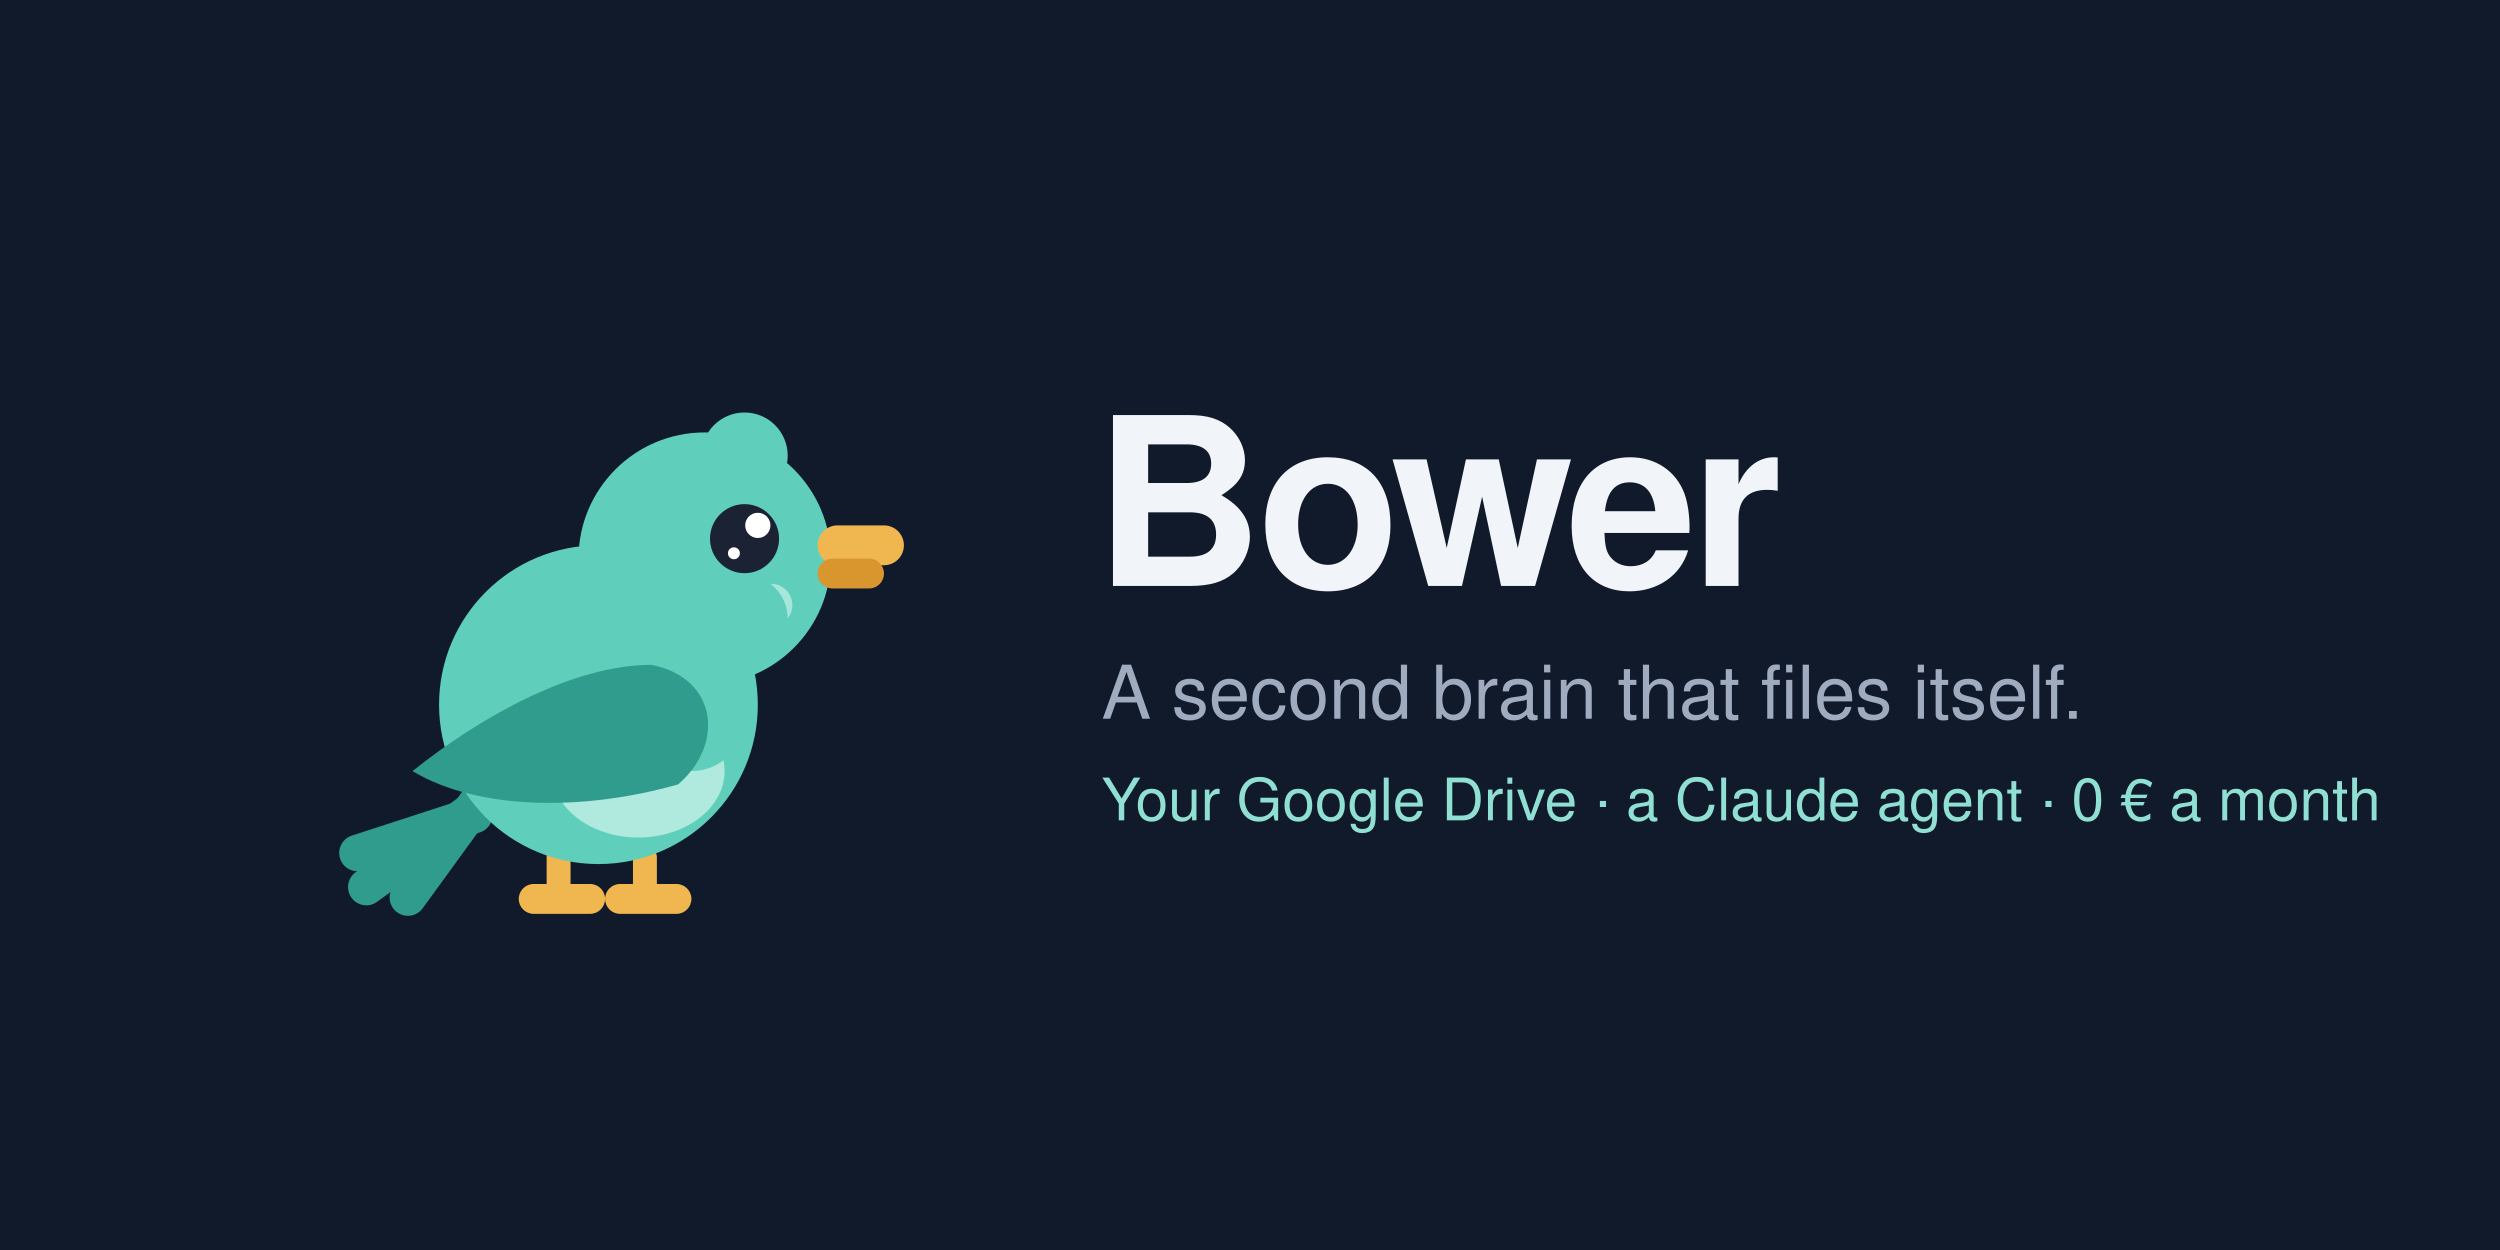
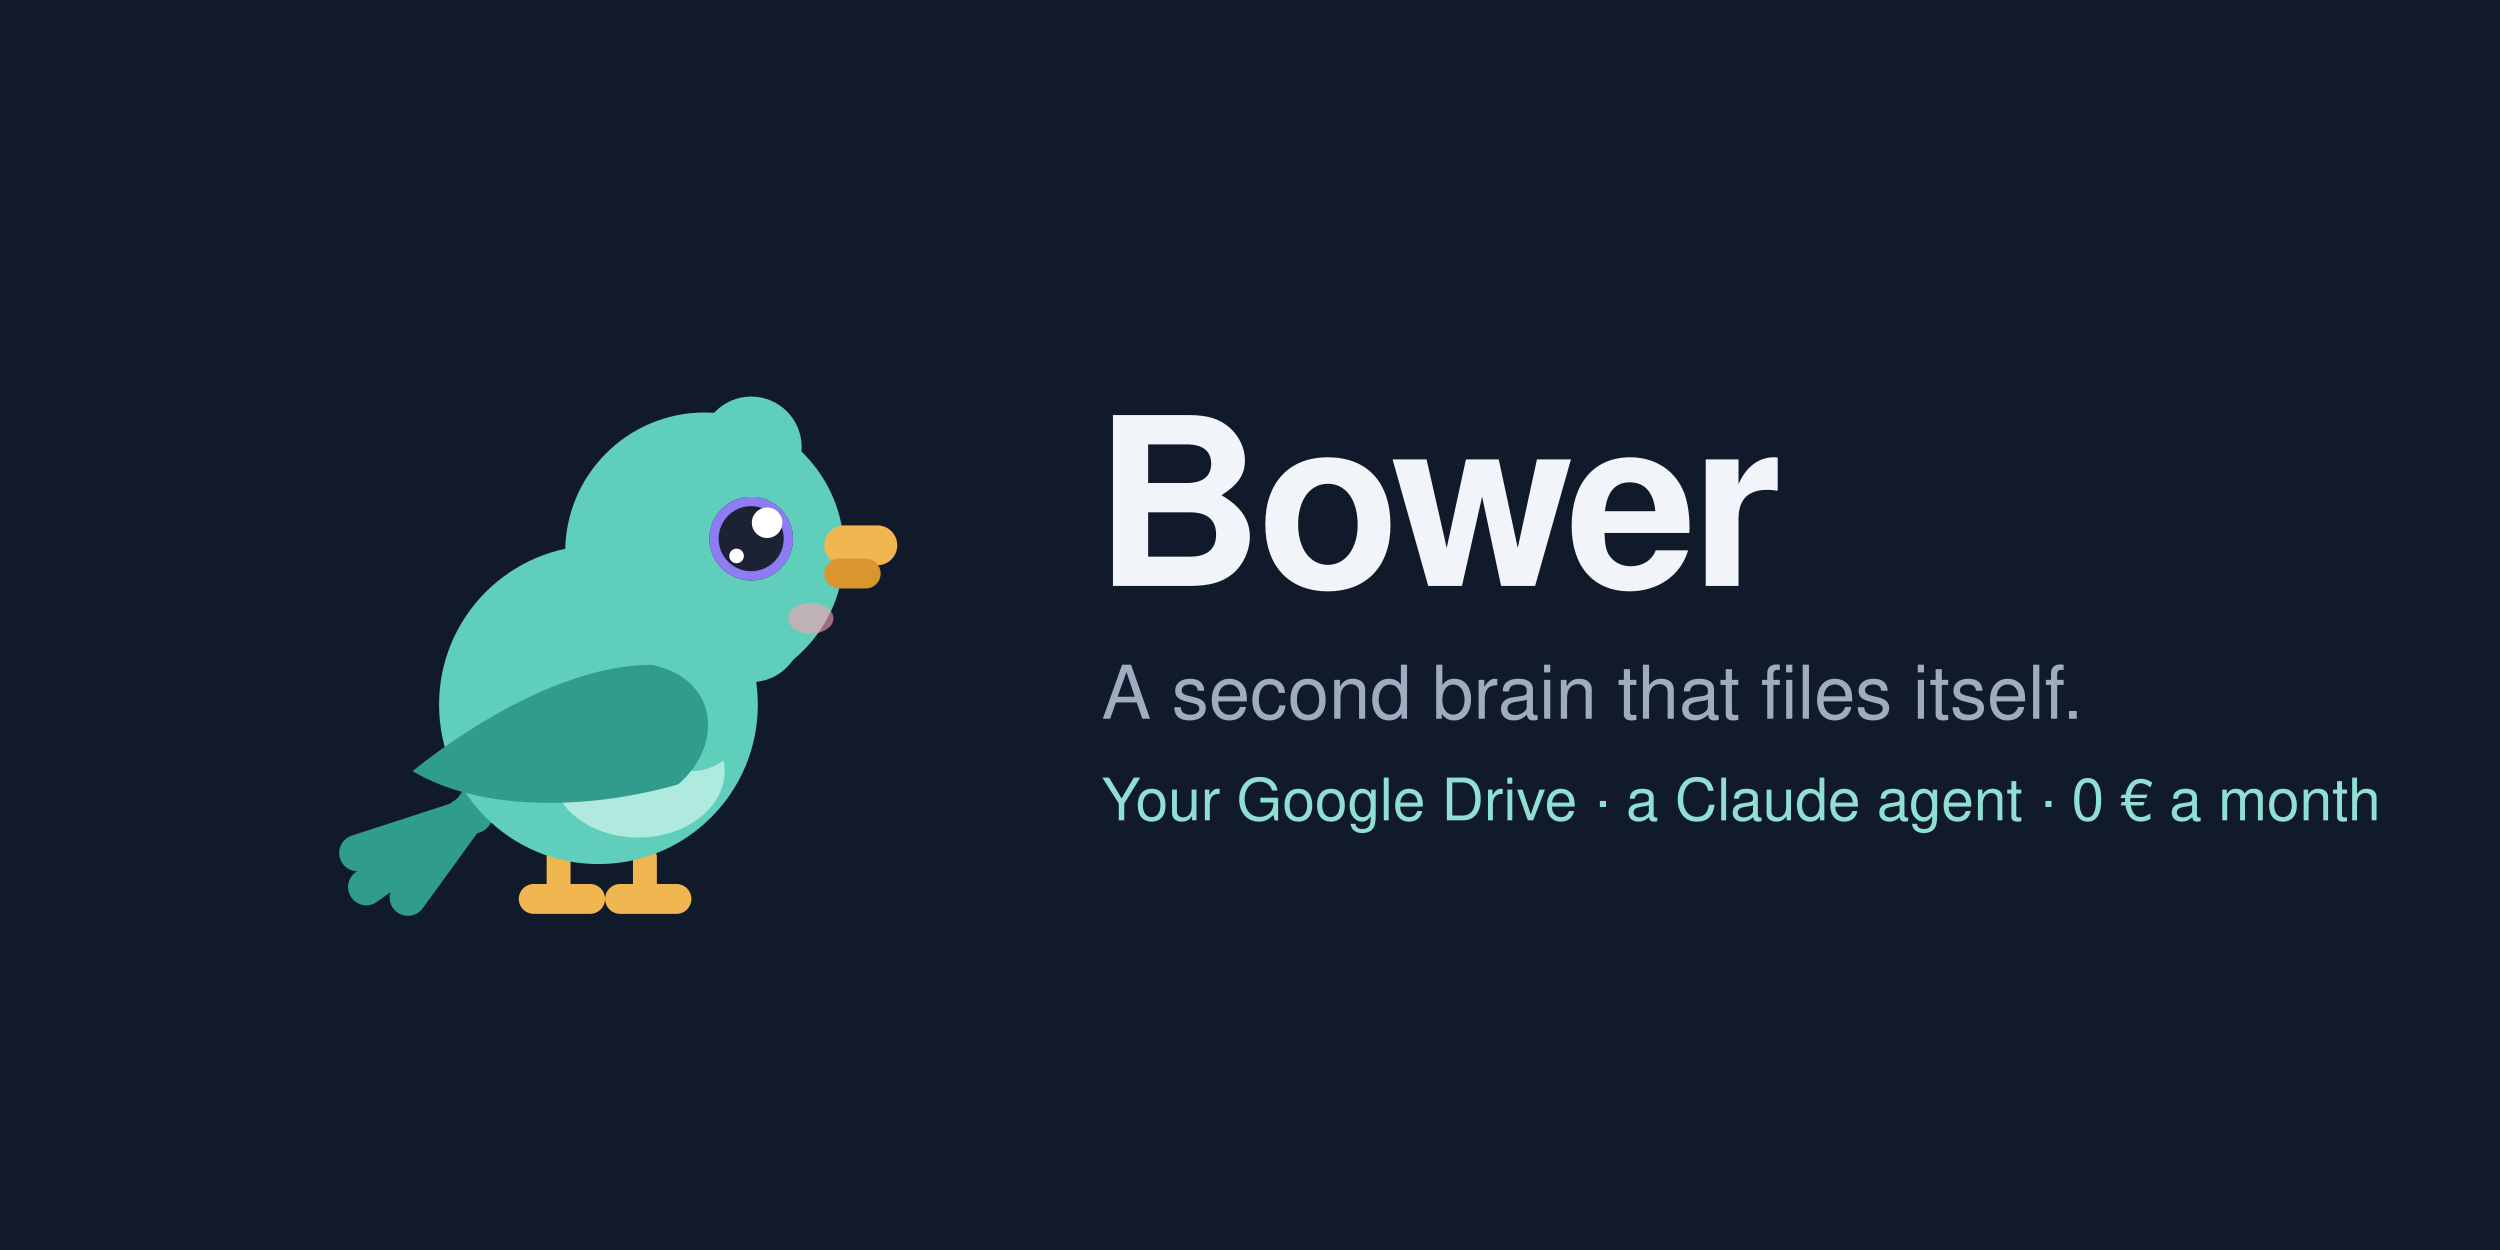
<svg xmlns="http://www.w3.org/2000/svg" viewBox="0 0 1280 640" width="1280" height="640" role="img" aria-label="Bower">
  <style>.b{overflow:visible;display:block;flex-shrink:0}
.b .bd,.b .hc,.b .nk,.b .ld,.b .lb{fill:#5fcfbc}.b .wp,.b .tf{fill:#2f9c8d}.b .ch{fill:#b9ece2;opacity:.9}.b .ck{fill:#b9ece2;opacity:.8}.b .ec{fill:#1b2233}.b .eh{fill:#fff}.b .fo{fill:#f0b64f}.b .dd{fill:#9fabbf}.b .rn{fill:none;stroke:#7d8aa3;stroke-width:1.6;stroke-linecap:round}.b .nest2{fill:none;stroke:#8a5a3b;stroke-width:2.4;stroke-linecap:round}.b .ex{font-family:'Segoe UI',system-ui,-apple-system,Helvetica,Arial,sans-serif;font-weight:700;font-size:16px;fill:#f0b64f}.b .ld,.b .lb{transform-box:fill-box;transform-origin:center}.b .tu{transform-box:fill-box;transform-origin:95% 60%}.b .nest{fill:none;stroke:#8a5a3b;stroke-width:2.4;stroke-linecap:round}
.b .bk{fill:#f0b64f}.b .bj{fill:#d9952e}
.b .lg{fill:none;stroke:#f0b64f;stroke-width:3.6;stroke-linecap:round;stroke-linejoin:round}
.b .tw{fill:none;stroke:#f0b64f;stroke-width:2.6;stroke-linecap:round}
.b .pp,.b .nestpile{fill:#fff;stroke:#9fabbf;stroke-width:1}
.b .nt{font-family:'Segoe UI',system-ui,-apple-system,Helvetica,Arial,sans-serif;font-weight:700;font-size:13px;fill:#8fe0d2}
.b .qm,.b .zz{font-family:'Segoe UI',system-ui,-apple-system,Helvetica,Arial,sans-serif;font-weight:700;fill:#dfe5ee}.b .qm{font-size:18px}.b .zz{font-size:12px}
.b .sp{fill:#f0b64f;transform-box:fill-box;transform-origin:center}
.b .cl{fill:none;stroke:#7d8aa3;stroke-width:1.8;stroke-linecap:round;stroke-linejoin:round}
.b .bp,.b .bn{fill:none;stroke:#8a5a3b;stroke-width:2.4;stroke-linecap:round}.b .bp{stroke:#f0b64f}
.b .tray{fill:#3b4a66}.b .sgem{fill:#38bdf8}.b .sgemhl{fill:#e0f2fe}
.b .rig,.b .turn{transform-box:fill-box;transform-origin:50% 100%}
.b .hd{transform-box:view-box;transform-origin:60px 64px}
.b .jw{transform-box:fill-box;transform-origin:0% 15%}
.b .wg{transform-box:view-box;transform-origin:54px 57px}
.b .tl{transform-box:view-box;transform-origin:30px 76px}
.b .ft{transform-box:view-box;transform-origin:47px 84px}
.b .ey{transform-box:fill-box;transform-origin:center}
.b .x{opacity:0}
.p-idle .rig{animation:breathe 3.2s ease-in-out infinite}.p-idle .ey{animation:blink 4.5s infinite}
.p-look .rig{animation:breathe 3.2s ease-in-out infinite}.p-look .turn{animation:turnaround 11s ease-in-out infinite}.p-look .hd{animation:idlelook 11s ease-in-out infinite}.p-look .tl{animation:tailflick 11s ease-in-out infinite}.p-look .ey{animation:blink 4.5s infinite}.p-look .ft{animation:shift 11s ease-in-out infinite}.p-look .dd{animation:dots 11s infinite}.p-look .d2{animation-delay:.25s}.p-look .d3{animation-delay:.5s}
.p-hello .rig{animation:arrive 4.5s ease-out infinite}.p-hello .wg{animation:arrivewing 4.5s linear infinite}.p-hello .ft{animation:landlegs 4.5s ease-out infinite}.p-hello .jw{animation:chirp 4.5s linear infinite}.p-hello .hd{animation:landlook 4.5s ease-out infinite}.p-hello .tu{animation:tuftpop 4.5s ease-out infinite}.p-hello .lb{animation:smile 4.5s ease-out infinite}.p-hello .ey{animation:blink 4.5s infinite}.p-hello .tl{animation:tailsettle 4.5s ease-out infinite}
.p-shiny .rig{animation:excite 3s ease-in-out infinite}.p-shiny .hd{animation:reach 3s ease-in-out infinite}.p-shiny .tu{transform:rotate(-55deg)}.p-shiny .ex{animation:bang 3s ease-out infinite}.p-shiny .s2{animation-delay:.5s}.p-shiny .ey{animation:dilate 3s ease-in-out infinite}.p-shiny .ft{animation:shinylegs 3s ease-in-out infinite}.p-shiny .wg{animation:flutter .16s linear infinite alternate}.p-shiny .tl{animation:tailwag .5s ease-in-out infinite alternate}.p-shiny .sgem,.p-shiny .sgemhl{opacity:1}.p-shiny .sspark{opacity:1;animation:twinkle 1s ease-in-out infinite}
.p-sing .rig{animation:bounce 1s ease-in-out infinite}.p-sing .hd{animation:singhead 2s ease-in-out infinite}.p-sing .lb{transform:translateY(-6px)}.p-sing .tu{transform:rotate(-40deg)}.p-sing .wg{animation:sway 1s ease-in-out infinite alternate}.p-sing .jw{animation:sing .45s ease-in-out infinite alternate}.p-sing .tl{animation:tailwag .25s ease-in-out infinite alternate}.p-sing .nt{opacity:1;animation:notes 2.4s ease-out infinite}.p-sing .n2{animation-delay:.8s}.p-sing .n3{animation-delay:1.6s}.p-sing .ey{animation:blink 4.5s infinite}
.p-tidy .rig{animation:ferry 6s ease-in-out infinite}.p-tidy .turn{animation:ferryturn 6s linear infinite}.p-tidy .wg{animation:flap .2s ease-in-out infinite alternate}.p-tidy .ft{transform:scaleY(.4)}.p-tidy .lb{transform:translateY(-6px)}.p-tidy .tu{transform:rotate(-45deg)}.p-tidy .tl{animation:tailstream 6s linear infinite}.p-tidy .cpaper{animation:cpaper 6s linear infinite}.p-tidy .ctwig{animation:ctwig 6s linear infinite}.p-tidy .tray,.p-tidy .nest,.p-tidy .traypaper{opacity:1}.p-tidy .np1{animation:np1 6s linear infinite}.p-tidy .np2{animation:np2 6s linear infinite}
.p-fly .rig{animation:bob .5s ease-in-out infinite alternate}.p-fly .wg{animation:flap .2s ease-in-out infinite alternate}.p-fly .ft{transform:scaleY(.4)}.p-fly .lb{transform:translateY(-6px)}.p-fly .tl{transform:rotate(-16deg)}.p-fly .cpaper{opacity:1}
.p-dance .rig{animation:strut 3.6s ease-in-out infinite}.p-dance .wg{animation:wingspread 3.6s ease-in-out infinite}.p-dance .tl{animation:tailfan 3.6s ease-in-out infinite}.p-dance .hd{animation:proudhead 3.6s ease-in-out infinite}.p-dance .jw{transform:rotate(10deg)}.p-dance .ft{animation:steps .45s ease-in-out infinite alternate}.p-dance .lb{transform:translateY(-6px)}.p-dance .tu{animation:tuftdance 3.6s ease-in-out infinite}.p-dance .sp{opacity:1;animation:twinkle 1.2s ease-in-out infinite}.p-dance .sp2{animation-delay:.5s}
.p-confused .rig{animation:breathe 3.2s ease-in-out infinite}.p-confused .hd{animation:puzzle 3.2s ease-in-out infinite}.p-confused .wg{animation:shrug 3.2s ease-in-out infinite}.p-confused .tu{transform:rotate(18deg) translateY(2px)}.p-confused .ld{transform:translateY(3px)}.p-confused .qm{opacity:1;animation:rise 3.2s ease-in-out infinite}.p-confused .ey{animation:blink 4.5s infinite}
.p-build .rig{animation:build 7.2s ease-in-out infinite}.p-build .hd{animation:buildhead 7.2s ease-in-out infinite}.p-build .ctwig{animation:buildtwig 7.2s linear infinite}.p-build .ft{animation:buildlegs2 7.2s ease-in-out infinite}.p-build .wg{animation:buildwing 7.2s ease-in-out infinite}.p-build .lb{transform:translateY(-5px)}.p-build .bn{opacity:1}.p-build .bp{opacity:1}.p-build .bp1{animation:bp1 7.2s linear infinite}.p-build .bp2{animation:bp2 7.2s linear infinite}.p-build .bp3{animation:bp3 7.2s linear infinite}.p-build .bt1{animation:bt1 7.2s linear infinite}.p-build .bt2{animation:bt2 7.2s linear infinite}.p-build .bt3{animation:bt3 7.2s linear infinite}.p-build .ey{animation:blink 4.5s infinite}
.p-sleep .rig{--rest:5px;animation:breathe 4.8s ease-in-out infinite}.p-sleep .nest2{opacity:1}.p-sleep .ft{transform:scaleY(0)}.p-sleep .wg{transform:rotate(-8deg)}.p-sleep .ld{transform:translateY(10px)}.p-sleep .lb{transform:translateY(-5px)}.p-sleep .hd{transform:translate(-2px,8px) rotate(12deg)}.p-sleep .zz{opacity:1;animation:drift 3s ease-in-out infinite}.p-sleep .z2{animation-delay:1.2s}
.p-peek .hd{animation:peekup 4s ease-in-out infinite}.p-peek .ey{animation:look 3s ease-in-out infinite}
.p-offline .rig{filter:saturate(.35) brightness(.85)}.p-offline .cl{opacity:1}.p-offline .rn{opacity:1;animation:rain 1s linear infinite}.p-offline .r2{animation-delay:.25s}.p-offline .r3{animation-delay:.5s}.p-offline .r4{animation-delay:.75s}.p-offline .ld{transform:translateY(5px)}.p-offline .hd{transform:rotate(8deg) translateY(3px)}.p-offline .wg{transform:rotate(112deg)}.p-offline .ft{transform:scaleY(.8)}.p-offline .ey{animation:blink 6s infinite}
.p-done .rig{animation:hopwink 3s ease-in-out infinite}.p-done .ey{animation:wink 3s linear infinite}.p-done .jw{transform:rotate(12deg)}.p-done .lb{transform:translateY(-6px)}.p-done .wg{animation:cheer 3s ease-in-out infinite}.p-done .ft{animation:crouch 3s ease-in-out infinite}.p-done .hd{animation:cheerhead 3s ease-in-out infinite}.p-done .tl{animation:tailwag .5s ease-in-out infinite alternate}
.e-happy .jw{transform:rotate(16deg)}.e-happy .hd{transform:rotate(-6deg) translateY(-3px)}.e-happy .lb{transform:translateY(-6px)}.e-happy .tu{transform:rotate(-30deg)}
.e-curious .ey{transform:scale(1.35)}.e-curious .hd{transform:rotate(-14deg) translate(3px,-9px)}.e-curious .tu{transform:rotate(-50deg)}
.e-worried .ld{transform:translateY(5px)}.e-worried .hd{transform:rotate(12deg) translateY(4px)}.e-worried .tu{transform:rotate(16deg) translateY(2px)}
.e-sleepy .ld{transform:translateY(10px)}.e-sleepy .lb{transform:translateY(-5px)}.e-sleepy .hd{transform:translate(-2px,8px) rotate(12deg)}
.e-proud .hd{transform:rotate(-16deg) translateY(-8px)}.e-proud .tl{transform:scale(1.2) rotate(-14deg)}.e-proud .wg{transform:rotate(-70deg)}.e-proud .jw{transform:rotate(8deg)}.e-proud .lb{transform:translateY(-6px)}.e-proud .tu{transform:rotate(-60deg)}
.flip .turn{transform:scaleX(-1)}
@keyframes breathe{0%,100%{transform:translateY(var(--rest,0px))}50%{transform:translateY(calc(var(--rest,0px) - 1.5px))}}
@keyframes blink{0%,91%,97%,100%{transform:scaleY(1)}94%{transform:scaleY(.1)}}
@keyframes turnaround{0%,60%{transform:scaleX(1)}63%,86%{transform:scaleX(-1)}89%,100%{transform:scaleX(1)}}
@keyframes idlelook{0%,10%,100%{transform:rotate(0) translateY(0)}16%,28%{transform:rotate(-16deg) translateY(-7px)}34%,40%{transform:rotate(0) translateY(0)}44%,52%{transform:rotate(14deg) translateY(3px)}56%{transform:rotate(0) translateY(0)}66%,80%{transform:rotate(-8deg) translateY(-9px)}88%{transform:rotate(4deg) translateY(0)}}
@keyframes tailflick{0%,38%,46%,100%{transform:rotate(0)}40%{transform:rotate(-18deg)}43%{transform:rotate(8deg)}}
@keyframes arrive{0%{transform:translate(-150px,-60px) rotate(-8deg)}26%{transform:translate(-8px,-6px) rotate(0)}30%{transform:translate(0,0) scale(1.14,.84)}38%{transform:scale(.97,1.04)}44%{transform:scale(1)}58%{transform:scaleY(.9)}64%{transform:translateY(-14px) scaleY(1.06)}72%{transform:translateY(0) scale(1.08,.92)}78%,100%{transform:scale(1)}}
@keyframes arrivewing{0%{transform:rotate(44deg)}2%{transform:rotate(-18deg)}4%{transform:rotate(44deg)}6%{transform:rotate(-18deg)}8%{transform:rotate(44deg)}10%{transform:rotate(-18deg)}12%{transform:rotate(44deg)}14%{transform:rotate(-18deg)}16%{transform:rotate(44deg)}18%{transform:rotate(-18deg)}20%{transform:rotate(44deg)}22%{transform:rotate(-18deg)}24%{transform:rotate(44deg)}26%{transform:rotate(-18deg)}28%{transform:rotate(44deg)}30%,100%{transform:rotate(0)}}
@keyframes tuck{0%,26%{transform:scaleY(.3)}30%,100%{transform:scaleY(1)}}
@keyframes chirp{0%,44%,56%,100%{transform:rotate(0)}47%,53%{transform:rotate(24deg)}50%{transform:rotate(4deg)}}
@keyframes landlook{0%,28%{transform:rotate(6deg)}34%,48%{transform:rotate(-12deg)}56%,100%{transform:rotate(0)}}
@keyframes excite{0%,18%{transform:translateX(0) scale(1)}22%{transform:scale(1.06,.9)}30%{transform:translateY(-10px) scale(.96,1.08)}36%{transform:translateX(6px) scale(1.08,.92)}42%{transform:translateX(6px) scale(1)}56%{transform:translateX(6px) scale(1.06,.9)}64%{transform:translate(12px,-10px) scale(.96,1.08)}70%{transform:translateX(18px) scale(1.08,.92)}76%,100%{transform:translateX(18px) scale(1)}}
@keyframes lean{0%,100%{transform:rotate(-12deg) translate(2px,-3px)}50%{transform:rotate(-16deg) translate(4px,-4px)}}
@keyframes dilate{0%,100%{transform:scale(1.2)}50%{transform:scale(1.4)}}
@keyframes flutter{from{transform:rotate(10deg)}to{transform:rotate(45deg)}}
@keyframes tailwag{from{transform:rotate(-10deg)}to{transform:rotate(10deg)}}
@keyframes bounce{0%,100%{transform:translateY(0) scale(1)}50%{transform:translateY(-4px) scale(1.02,.98)}}
@keyframes singhead{0%,100%{transform:rotate(-16deg) translateY(-2px)}50%{transform:rotate(-22deg) translateY(-3px)}}
@keyframes sing{from{transform:rotate(4deg)}to{transform:rotate(26deg)}}
@keyframes notes{0%{opacity:0;transform:translate(0,4px)}15%{opacity:1}100%{opacity:0;transform:translate(10px,-30px) rotate(12deg)}}
@keyframes ferry{0%,4%{transform:translateX(34px)}16%{transform:translateX(-34px) translateY(-14px)}20%{transform:translateX(-34px) scale(1.08,.92)}26%{transform:translateX(-34px)}42%{transform:translateX(34px) translateY(-16px)}46%{transform:translateX(34px) scale(1.08,.92)}52%{transform:translateX(34px)}64%{transform:translateX(-34px) translateY(-14px)}68%{transform:translateX(-34px) scale(1.08,.92)}74%{transform:translateX(-34px)}90%{transform:translateX(34px) translateY(-16px)}94%{transform:translateX(34px) scale(1.08,.92)}100%{transform:translateX(34px)}}
@keyframes ferryturn{0%,24%{transform:scaleX(-1)}26%,50%{transform:scaleX(1)}52%,72%{transform:scaleX(-1)}74%,100%{transform:scaleX(1)}}
@keyframes flap{from{transform:rotate(60deg)}to{transform:rotate(-10deg)}}
@keyframes bob{from{transform:translateY(0)}to{transform:translateY(-3px)}}
@keyframes cpaper{0%,24%{opacity:0}26%,46%{opacity:1}48%,100%{opacity:0}}
@keyframes ctwig{0%,72%{opacity:0}74%,94%{opacity:1}96%,100%{opacity:0}}
@keyframes np1{0%,46%{opacity:0}48%,100%{opacity:1}}
@keyframes np2{0%,94%{opacity:0}96%,100%{opacity:1}}
@keyframes strut{0%,100%{transform:translateX(0) rotate(0)}10%{transform:translateX(-10px) rotate(-5deg)}20%{transform:translateX(10px) rotate(5deg)}30%{transform:translateX(-10px) rotate(-5deg)}40%{transform:translateX(0) rotate(0)}52%,68%{transform:rotate(24deg)}80%{transform:rotate(0) translateY(-10px)}88%{transform:translateY(0) scale(1.08,.92)}94%{transform:scale(1)}}
@keyframes wingspread{0%,44%,100%{transform:rotate(0) scale(1)}50%,66%{transform:rotate(75deg) scale(1.15,1.1)}}
@keyframes tailfan{0%,44%,100%{transform:scale(1)}50%,70%{transform:scale(1.35) rotate(-14deg)}}
@keyframes proudhead{0%,44%,100%{transform:rotate(0)}50%,70%{transform:rotate(-14deg) translateY(-2px)}}
@keyframes twinkle{0%,100%{opacity:.2;transform:scale(.7)}50%{opacity:1;transform:scale(1.15)}}
@keyframes puzzle{0%,100%{transform:rotate(-14deg) translateY(1px)}45%,55%{transform:rotate(16deg) translateY(2px)}}
@keyframes shrug{0%,30%,70%,100%{transform:rotate(0) translateY(0)}40%,60%{transform:rotate(30deg) translateY(-6px)}}
@keyframes rise{0%,25%{opacity:0;transform:translateY(4px)}45%,80%{opacity:1;transform:translateY(0)}100%{opacity:0;transform:translateY(-4px)}}
@keyframes buildhop{0%,100%{transform:translateX(-22px)}12%{transform:translateX(-22px) translateY(-10px)}25%{transform:translateX(22px) scale(1.06,.94)}30%{transform:translateX(22px) scale(1)}37%{transform:translateX(22px) translateY(-10px)}50%{transform:translateX(-22px) scale(1.06,.94)}55%{transform:translateX(-22px) scale(1)}62%{transform:translateX(-22px) translateY(-10px)}75%{transform:translateX(22px) scale(1.06,.94)}80%{transform:translateX(22px) scale(1)}87%{transform:translateX(22px) translateY(-10px)}}
@keyframes draw{0%{stroke-dashoffset:40}20%,88%{stroke-dashoffset:0}92%,100%{stroke-dashoffset:40}}
@keyframes drift{0%{opacity:0;transform:translate(0,4px)}30%{opacity:1}100%{opacity:0;transform:translate(6px,-18px)}}
@keyframes peekup{0%,60%,100%{transform:translateY(0) rotate(0)}68%,74%{transform:translateY(-14px) rotate(-10deg)}80%,88%{transform:translateY(-14px) rotate(12deg)}}
@keyframes tailsettle{0%,28%{transform:rotate(-24deg)}31%{transform:rotate(16deg)}35%{transform:rotate(-10deg)}39%{transform:rotate(5deg)}43%,100%{transform:rotate(0)}}@keyframes tailstream{0%,4%,26%,52%,74%,100%{transform:rotate(0)}8%,22%,30%,48%,56%,70%,78%,96%{transform:rotate(-20deg)}}@keyframes pump{0%,20%,60%,100%{transform:rotate(0)}30%,50%{transform:rotate(-80deg)}}
@keyframes buildlegs{0%,4%,16%,29%,41%,54%,66%,79%,91%,100%{transform:scaleY(1)}8%,33%,58%,83%{transform:scaleY(.65)}12%,37%,62%,87%{transform:scaleY(1.2)}}
@keyframes crouch{0%,60%,100%{transform:scaleY(1)}20%{transform:scaleY(.65)}32%{transform:scaleY(1.2)}44%{transform:scaleY(.7)}52%{transform:scaleY(1)}}
@keyframes cheer{0%,12%{transform:rotate(0)}22%,70%{transform:rotate(105deg)}30%,46%,62%{transform:rotate(120deg)}38%,54%{transform:rotate(95deg)}82%,100%{transform:rotate(0)}}
@keyframes cheerhead{0%,12%,82%,100%{transform:rotate(0) translateY(0)}22%,70%{transform:rotate(-12deg) translateY(-4px)}}
@keyframes rain{0%{opacity:0;transform:translateY(0)}20%{opacity:1}100%{opacity:0;transform:translateY(12px)}}
@keyframes steps{from{transform:skewX(-14deg)}to{transform:skewX(14deg)}}
@keyframes shift{0%,58%,66%,100%{transform:skewX(0)}60%{transform:skewX(-10deg)}63%{transform:skewX(8deg)}}
@keyframes landlegs{0%,26%{transform:scaleY(.3)}30%{transform:scaleY(.7)}38%{transform:scaleY(1.05)}44%,56%{transform:scaleY(1)}60%{transform:scaleY(.7)}66%{transform:scaleY(1.15)}72%{transform:scaleY(.75)}78%,100%{transform:scaleY(1)}}
@keyframes shinylegs{0%,18%,42%,76%,100%{transform:scaleY(1)}22%,56%{transform:scaleY(.65)}30%,64%{transform:scaleY(1.2)}36%,70%{transform:scaleY(.75)}}
@keyframes build{0.00%{transform:translateX(14px)}2.00%{transform:translateX(14px) scale(1.06,.92)}4.67%{transform:translateX(-14px) translateY(-16px)}7.33%{transform:translateX(-44px) scale(1.08,.92)}8.67%{transform:translateX(-44px)}16.67%{transform:translateX(-44px)}18.67%{transform:translateX(-44px) scale(1.06,.92)}21.33%{transform:translateX(-14px) translateY(-16px)}24.00%{transform:translateX(14px) scale(1.08,.92)}25.33%{transform:translateX(14px)}33.30%{transform:translateX(14px)}33.33%{transform:translateX(14px)}35.33%{transform:translateX(14px) scale(1.06,.92)}38.00%{transform:translateX(-14px) translateY(-16px)}40.67%{transform:translateX(-44px) scale(1.08,.92)}42.00%{transform:translateX(-44px)}50.00%{transform:translateX(-44px)}52.00%{transform:translateX(-44px) scale(1.06,.92)}54.67%{transform:translateX(-14px) translateY(-16px)}57.33%{transform:translateX(14px) scale(1.08,.92)}58.67%{transform:translateX(14px)}66.63%{transform:translateX(14px)}66.67%{transform:translateX(14px)}68.67%{transform:translateX(14px) scale(1.06,.92)}71.33%{transform:translateX(-14px) translateY(-16px)}74.00%{transform:translateX(-44px) scale(1.08,.92)}75.33%{transform:translateX(-44px)}83.33%{transform:translateX(-44px)}85.33%{transform:translateX(-44px) scale(1.06,.92)}88.00%{transform:translateX(-14px) translateY(-16px)}90.67%{transform:translateX(14px) scale(1.08,.92)}92.00%{transform:translateX(14px)}99.97%{transform:translateX(14px)}}@keyframes buildhead{0.00%{transform:rotate(0) translate(0,0)}9.33%{transform:rotate(0) translate(0,0)}12.00%{transform:rotate(34deg) translate(2px,4px)}14.67%{transform:rotate(34deg) translate(2px,4px)}16.67%{transform:rotate(-6deg) translate(0,-3px)}25.33%{transform:rotate(-6deg) translate(0,-3px)}28.00%{transform:rotate(30deg) translate(2px,4px)}30.67%{transform:rotate(30deg) translate(2px,4px)}33.30%{transform:rotate(0) translate(0,0)}33.33%{transform:rotate(0) translate(0,0)}42.67%{transform:rotate(0) translate(0,0)}45.33%{transform:rotate(34deg) translate(2px,4px)}48.00%{transform:rotate(34deg) translate(2px,4px)}50.00%{transform:rotate(-6deg) translate(0,-3px)}58.67%{transform:rotate(-6deg) translate(0,-3px)}61.33%{transform:rotate(30deg) translate(2px,4px)}64.00%{transform:rotate(30deg) translate(2px,4px)}66.63%{transform:rotate(0) translate(0,0)}66.67%{transform:rotate(0) translate(0,0)}76.00%{transform:rotate(0) translate(0,0)}78.67%{transform:rotate(34deg) translate(2px,4px)}81.33%{transform:rotate(34deg) translate(2px,4px)}83.33%{transform:rotate(-6deg) translate(0,-3px)}92.00%{transform:rotate(-6deg) translate(0,-3px)}94.67%{transform:rotate(30deg) translate(2px,4px)}97.33%{transform:rotate(30deg) translate(2px,4px)}99.97%{transform:rotate(0) translate(0,0)}}@keyframes buildtwig{0.00%{opacity:0}13.00%{opacity:0}13.33%{opacity:1}29.33%{opacity:1}29.67%{opacity:0}33.30%{opacity:0}33.33%{opacity:0}46.33%{opacity:0}46.67%{opacity:1}62.67%{opacity:1}63.00%{opacity:0}66.63%{opacity:0}66.67%{opacity:0}79.67%{opacity:0}80.00%{opacity:1}96.00%{opacity:1}96.33%{opacity:0}99.97%{opacity:0}}@keyframes buildlegs2{0.00%{transform:scaleY(1)}2.00%{transform:scaleY(.65)}4.67%{transform:scaleY(1.2)}7.33%{transform:scaleY(.7)}10.00%{transform:scaleY(1)}16.67%{transform:scaleY(1)}18.67%{transform:scaleY(.65)}21.33%{transform:scaleY(1.2)}24.00%{transform:scaleY(.7)}26.67%{transform:scaleY(1)}33.30%{transform:scaleY(1)}33.33%{transform:scaleY(1)}35.33%{transform:scaleY(.65)}38.00%{transform:scaleY(1.2)}40.67%{transform:scaleY(.7)}43.33%{transform:scaleY(1)}50.00%{transform:scaleY(1)}52.00%{transform:scaleY(.65)}54.67%{transform:scaleY(1.2)}57.33%{transform:scaleY(.7)}60.00%{transform:scaleY(1)}66.63%{transform:scaleY(1)}66.67%{transform:scaleY(1)}68.67%{transform:scaleY(.65)}71.33%{transform:scaleY(1.2)}74.00%{transform:scaleY(.7)}76.67%{transform:scaleY(1)}83.33%{transform:scaleY(1)}85.33%{transform:scaleY(.65)}88.00%{transform:scaleY(1.2)}90.67%{transform:scaleY(.7)}93.33%{transform:scaleY(1)}99.97%{transform:scaleY(1)}}@keyframes buildwing{0.00%{transform:rotate(0)}2.67%{transform:rotate(50deg)}4.67%{transform:rotate(-8deg)}6.67%{transform:rotate(40deg)}8.67%{transform:rotate(0)}18.67%{transform:rotate(0)}20.00%{transform:rotate(50deg)}21.33%{transform:rotate(-8deg)}23.33%{transform:rotate(40deg)}25.33%{transform:rotate(0)}33.30%{transform:rotate(0)}33.33%{transform:rotate(0)}36.00%{transform:rotate(50deg)}38.00%{transform:rotate(-8deg)}40.00%{transform:rotate(40deg)}42.00%{transform:rotate(0)}52.00%{transform:rotate(0)}53.33%{transform:rotate(50deg)}54.67%{transform:rotate(-8deg)}56.67%{transform:rotate(40deg)}58.67%{transform:rotate(0)}66.63%{transform:rotate(0)}66.67%{transform:rotate(0)}69.33%{transform:rotate(50deg)}71.33%{transform:rotate(-8deg)}73.33%{transform:rotate(40deg)}75.33%{transform:rotate(0)}85.33%{transform:rotate(0)}86.67%{transform:rotate(50deg)}88.00%{transform:rotate(-8deg)}90.00%{transform:rotate(40deg)}92.00%{transform:rotate(0)}99.97%{transform:rotate(0)}}@keyframes bp1{0%{opacity:1}12.99%{opacity:1}13.00%{opacity:0}100%{opacity:0}}@keyframes bp2{0%{opacity:1}46.32%{opacity:1}46.33%{opacity:0}100%{opacity:0}}@keyframes bp3{0%{opacity:1}79.66%{opacity:1}79.67%{opacity:0}100%{opacity:0}}@keyframes bt1{0%{opacity:0}29.49%{opacity:0}29.50%{opacity:1}100%{opacity:1}}@keyframes bt2{0%{opacity:0}62.82%{opacity:0}62.83%{opacity:1}100%{opacity:1}}@keyframes bt3{0%{opacity:0}96.16%{opacity:0}96.17%{opacity:1}100%{opacity:1}}
@keyframes dots{0%,12%,100%{opacity:0}16%,26%{opacity:1}30%,64%{opacity:0}68%,78%{opacity:1}82%{opacity:0}}
@keyframes reach{0%,14%{transform:rotate(0) translate(0,0)}22%,100%{transform:rotate(-18deg) translate(4px,-12px)}}
@keyframes bang{0%,10%{opacity:0;transform:scale(.4)}16%,40%{opacity:1;transform:scale(1)}50%,100%{opacity:0}}
@keyframes tuftpop{0%,30%{transform:rotate(0)}36%,60%{transform:rotate(-55deg)}72%,100%{transform:rotate(0)}}
@keyframes smile{0%,30%{transform:translateY(0)}36%,100%{transform:translateY(-6px)}}
@keyframes sway{from{transform:rotate(-10deg)}to{transform:rotate(-40deg)}}
@keyframes tuftdance{0%,40%,100%{transform:rotate(-20deg)}52%,80%{transform:rotate(-65deg)}}
@keyframes twigset{0%,26%,50%,76%,100%{transform:rotate(0)}34%,42%{transform:rotate(30deg) translate(2px,3px)}84%,92%{transform:rotate(30deg) translate(2px,3px)}}
@keyframes peck{0%,26%,50%,76%,100%{transform:rotate(0) translate(0,0)}34%,42%{transform:rotate(26deg) translate(3px,5px)}84%,92%{transform:rotate(26deg) translate(3px,5px)}}
@keyframes look{0%,100%{transform:translateX(-2px)}50%{transform:translateX(2px)}}
@keyframes hopwink{0%,100%{transform:translateY(0)}20%{transform:scale(1.08,.88)}32%{transform:translateY(-16px) scale(.95,1.08)}44%{transform:translateY(0) scale(1.12,.88)}52%{transform:scale(1)}}
@keyframes wink{0%,50%,62%,100%{transform:scaleY(1)}53%,59%{transform:scaleY(.1)}}
@keyframes ring{0%{box-shadow:0 0 0 0 rgba(95,207,188,.6)}100%{box-shadow:0 0 0 14px rgba(95,207,188,0)}}
.btn{display:inline-flex;align-items:center;justify-content:center;gap:8px;min-height:44px;padding:0 18px;border:none;border-radius:12px;background:#5fcfbc;color:#0b1220;font:600 16px 'Source Sans 3',sans-serif;text-decoration:none;cursor:pointer}
.btn2{display:inline-flex;align-items:center;justify-content:center;gap:8px;min-height:44px;padding:0 18px;border:1px solid #3b4a66;border-radius:12px;background:transparent;color:#dfe5ee;font:600 15px 'Source Sans 3',sans-serif;text-decoration:none;cursor:pointer}
- @media (prefers-reduced-motion:reduce){.b *{animation:none!important}}</style>
+ @media (prefers-reduced-motion:reduce){.b *{animation:none!important}}.b .bl{fill:#ff9fb4;opacity:.6}
+ .b .ir{fill:none;stroke:#8e7cf3;stroke-width:1.4}
+ .b .bcap{fill:#3b82f6}.b .bcap .bci{fill:#93c5fd}
+ .p-shiny .bcap{opacity:1}
+ .b.e-happy .bl,.b.p-done .bl,.b.p-hello .bl,.b.p-dance .bl{opacity:.9}
+ .b .nt{font-size:17px}.b .qm{font-size:24px}.b .zz{font-size:15px}.b .ex{font-size:22px}
+ </style>
  <rect width="100%" height="100%" fill="#111a2b" />
  <svg class="b p-look" viewBox="0 0 100 100" x="150" y="150" width="340" height="340" overflow="visible">
    <g class="rig">
      <g class="turn">
        <g class="tl">
          <rect class="tf" x="6" y="71" width="24" height="5.5" rx="2.75" transform="rotate(-54 30 74)" />
          <rect class="tf" x="4" y="73" width="26" height="5.5" rx="2.75" transform="rotate(-36 30 76)" />
          <rect class="tf" x="6" y="75" width="24" height="5.5" rx="2.75" transform="rotate(-18 30 78)" />
        </g>
        <g class="ft">
          <path class="lg" d="M40 84V91" />
          <rect class="fo" x="34" y="89" width="13" height="4.5" rx="2.25" />
          <path class="lg" d="M53 85V91" />
          <rect class="fo" x="47" y="89" width="13" height="4.5" rx="2.25" />
        </g>
        <circle class="bd" cx="46" cy="62" r="24" />
        <ellipse class="ch" cx="52" cy="72" rx="13" ry="10" />
        <g class="hd">
          <rect class="nk" x="52" y="34" width="16" height="38" rx="8" />
-           <circle class="hc" cx="62" cy="40" r="19" />
-           <circle class="ck" cx="72" cy="47" r="3.2" />
+           <circle class="hc" cx="62" cy="39" r="21" />
          <g class="ey">
-             <circle class="ec" cx="68" cy="37" r="5.2" />
-             <circle class="eh" cx="70" cy="35" r="1.9" />
-             <circle class="eh" cx="66.4" cy="39.2" r=".9" />
+             <circle class="ec" cx="69" cy="37" r="6.3" />
+             <circle class="ir" cx="69" cy="37" r="5.6" />
+             <circle class="eh" cx="71.4" cy="34.6" r="2.3" />
+             <circle class="eh" cx="66.8" cy="39.6" r="1.1" />
          </g>
-           <circle class="ld" cx="68" cy="24.5" r="6.5" />
-           <circle class="lb" cx="68" cy="49" r="6.5" />
-           <rect class="bk" x="79" y="35" width="13" height="6" rx="3" />
+           <circle class="ld" cx="69" cy="23.2" r="7.6" />
+           <circle class="lb" cx="69" cy="51" r="7.6" />
+           <ellipse class="bl" cx="78" cy="49" rx="3.4" ry="2.3" />
+           <rect class="bk" x="80" y="35" width="11" height="6" rx="3" />
          <g class="jw">
-             <rect class="bj" x="79" y="40" width="10" height="4.5" rx="2.25" />
+             <rect class="bj" x="80" y="40" width="8.5" height="4.5" rx="2.25" />
          </g>
          <path class="x ctwig tw" d="M86 39L100 24M96 28L103 27" />
          <rect class="x cpaper pp" x="86" y="34" width="13" height="17" rx="1" transform="rotate(14 92 42)" />
          <text class="x ex" x="74" y="16">!</text>
        </g>
        <g class="wg">
          <path class="wp" d="M54 56C64 58 65 68 58 74C44 78 28 78 18 72C28 64 42 56 54 56Z" />
        </g>
        <circle class="x dd d1" cx="50" cy="20" r="1.6" />
        <circle class="x dd d2" cx="56" cy="16" r="1.6" />
        <circle class="x dd d3" cx="62" cy="14" r="1.6" />
        <text class="x nt" x="82" y="22">♪</text>
        <text class="x nt n2" x="90" y="14">♪</text>
        <text class="x nt n3" x="76" y="8">♪</text>
        <text class="x qm" x="80" y="18">?</text>
        <text class="x zz" x="74" y="22">z</text>
        <text class="x zz z2" x="82" y="12">z</text>
        <path class="x sp" d="M90 8l1.8 3.8 3.8 1.8-3.8 1.8L90 19l-1.8-3.8-3.8-1.8 3.8-1.8z" />
        <path class="x sp sp2" d="M8 26l1.4 3 3 1.4-3 1.4L8 35l-1.4-3-3-1.4 3-1.4z" />
        <path class="x cl" d="M50 6h18a5 5 0 0 0-.6-10 7 7 0 0 0-13 2A4 4 0 0 0 50 6z" />
        <path class="x rn r1" d="M52 9v5" />
        <path class="x rn r2" d="M58 10v5" />
        <path class="x rn r3" d="M64 9v5" />
        <path class="x rn r4" d="M70 10v5" />
        <path class="x nest2" d="M22 82C26 94 68 94 72 82M26 88L68 84M30 92L64 88M28 84L70 90M24 86L40 82M54 82L70 86" />
      </g>
    </g>
  </svg>
  <text x="560" y="300" font-family="'Segoe UI',system-ui,-apple-system,Helvetica,Arial,sans-serif" font-size="120" font-weight="700" fill="#f1f5f9" text-anchor="start" letter-spacing="-3">Bower</text>
  <text x="564" y="368" font-family="'Segoe UI',system-ui,-apple-system,Helvetica,Arial,sans-serif" font-size="38" font-weight="400" fill="#9fabbf" text-anchor="start" letter-spacing="0">A second brain that files itself.</text>
  <text x="564" y="420" font-family="'Segoe UI',system-ui,-apple-system,Helvetica,Arial,sans-serif" font-size="30" font-weight="400" fill="#8fe0d2" text-anchor="start" letter-spacing="0">Your Google Drive · a Claude agent · 0 € a month</text>
</svg>
